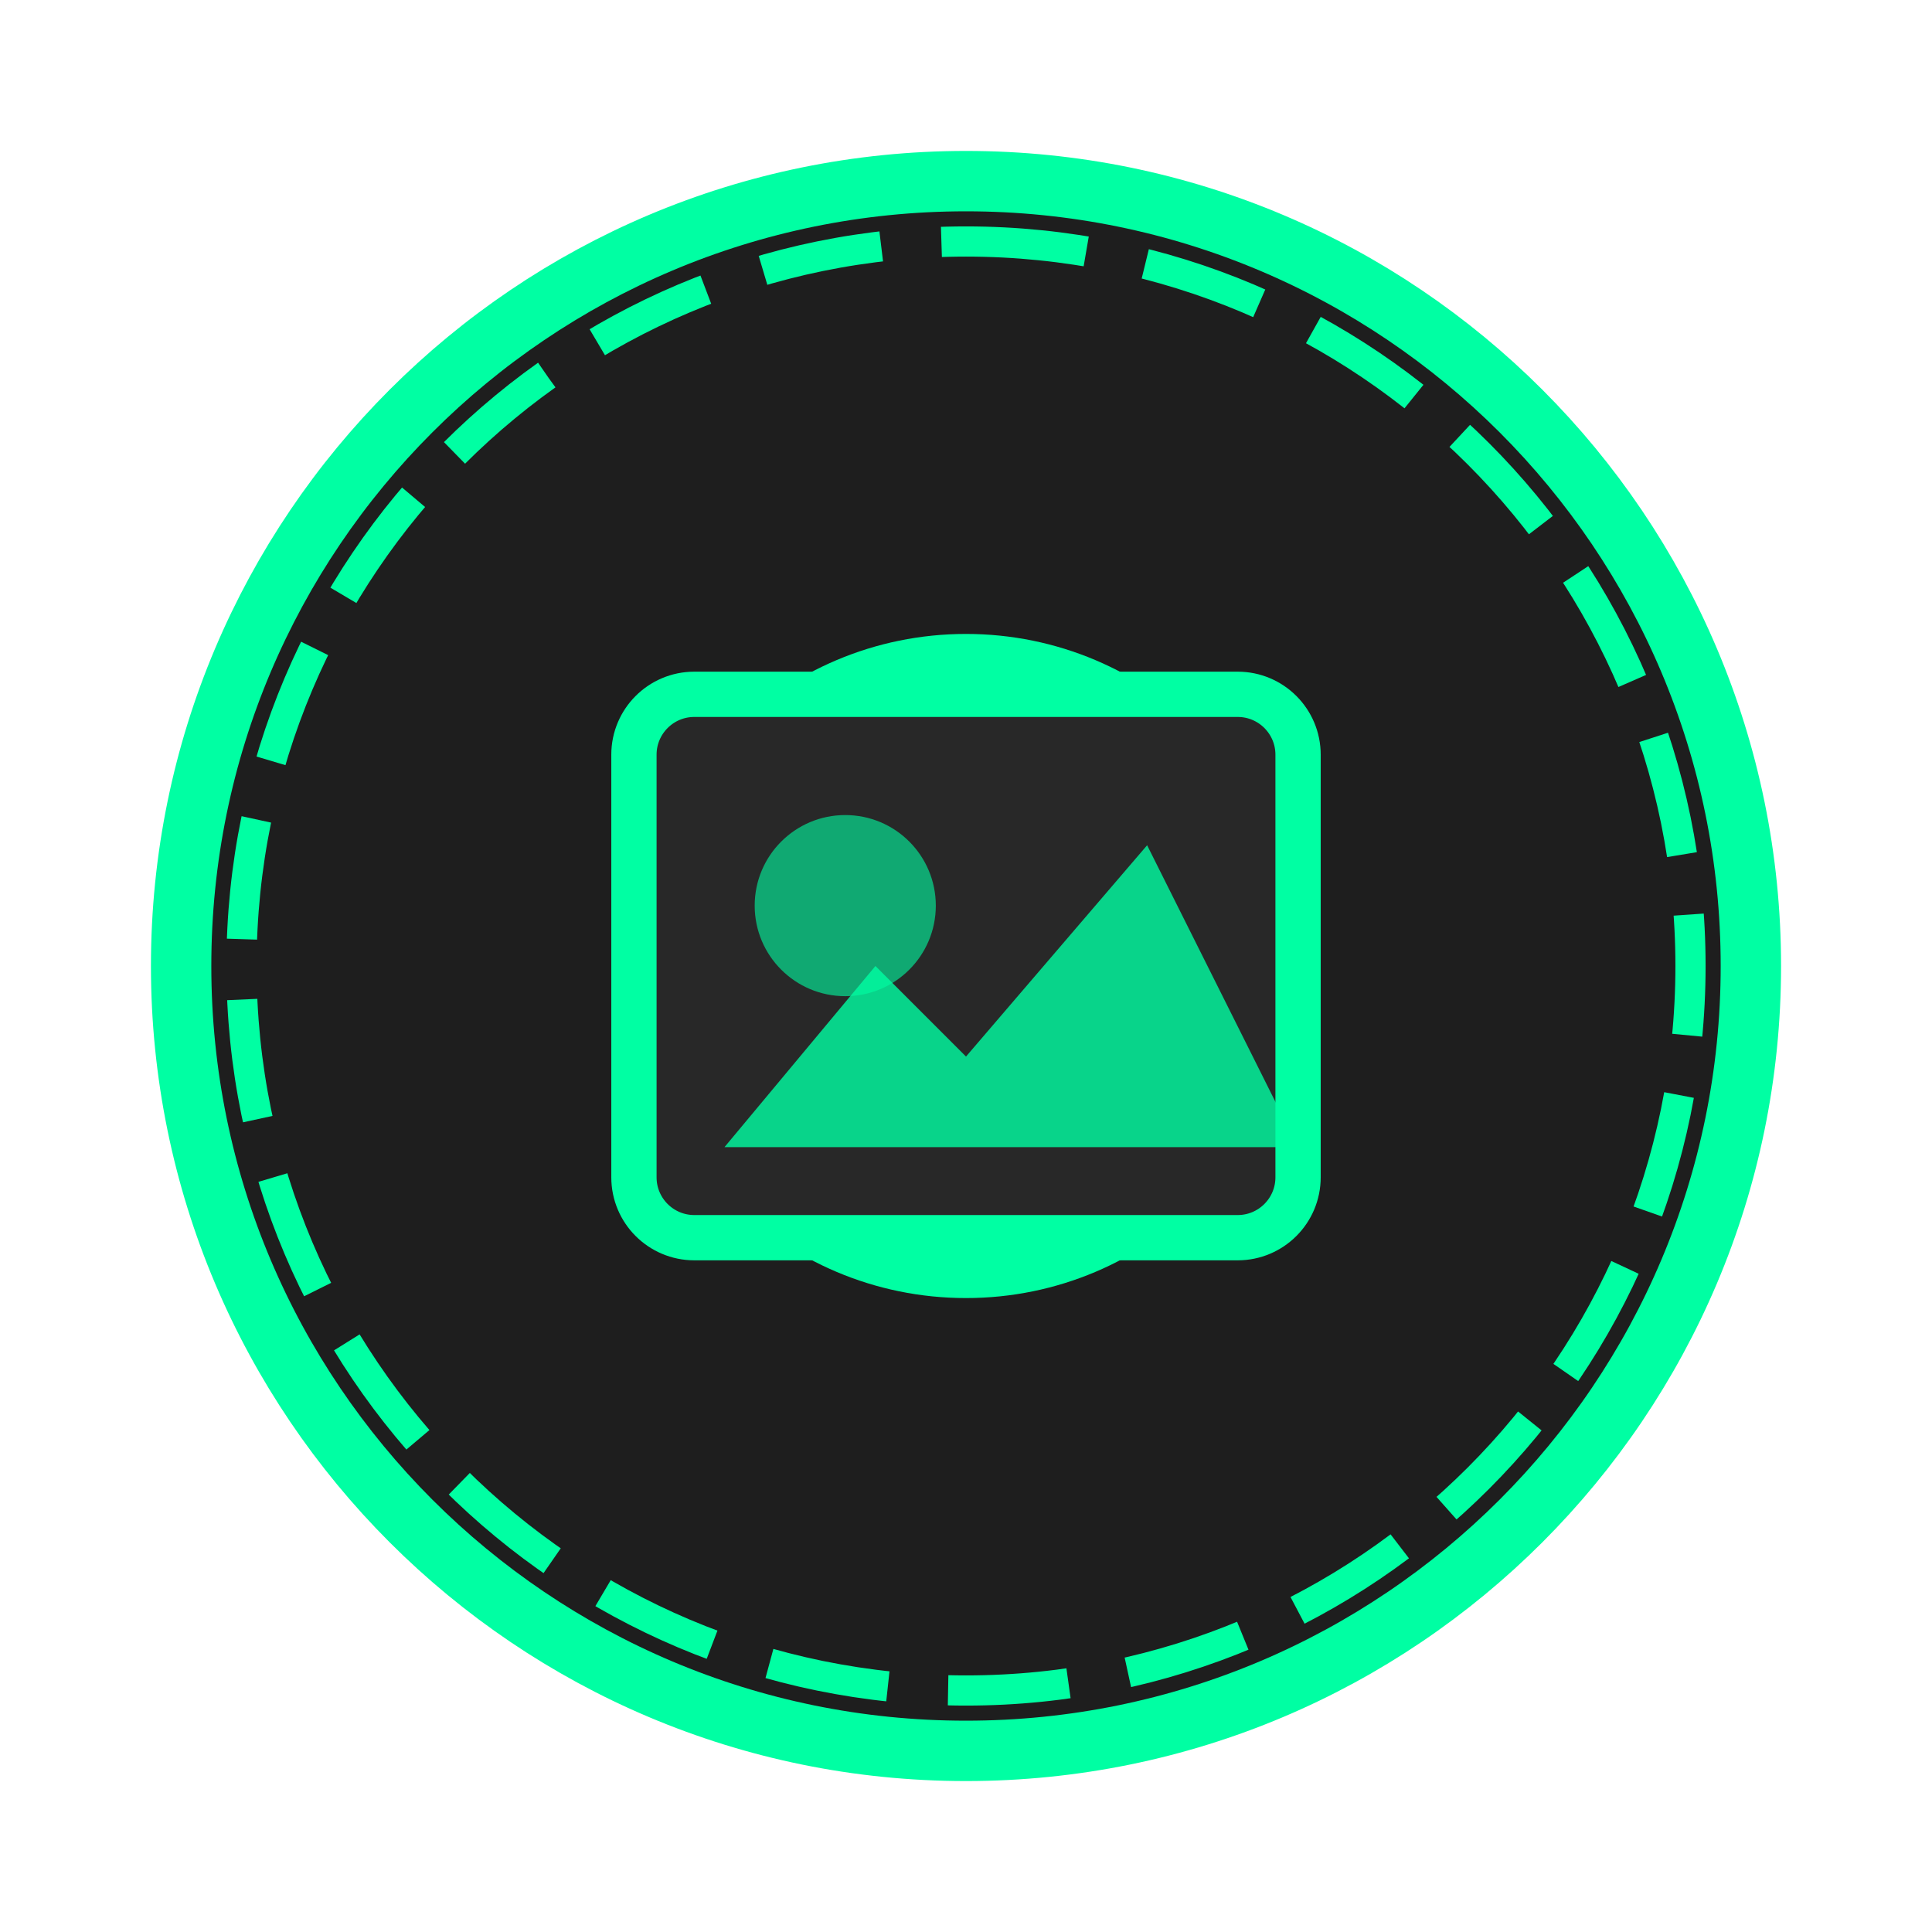
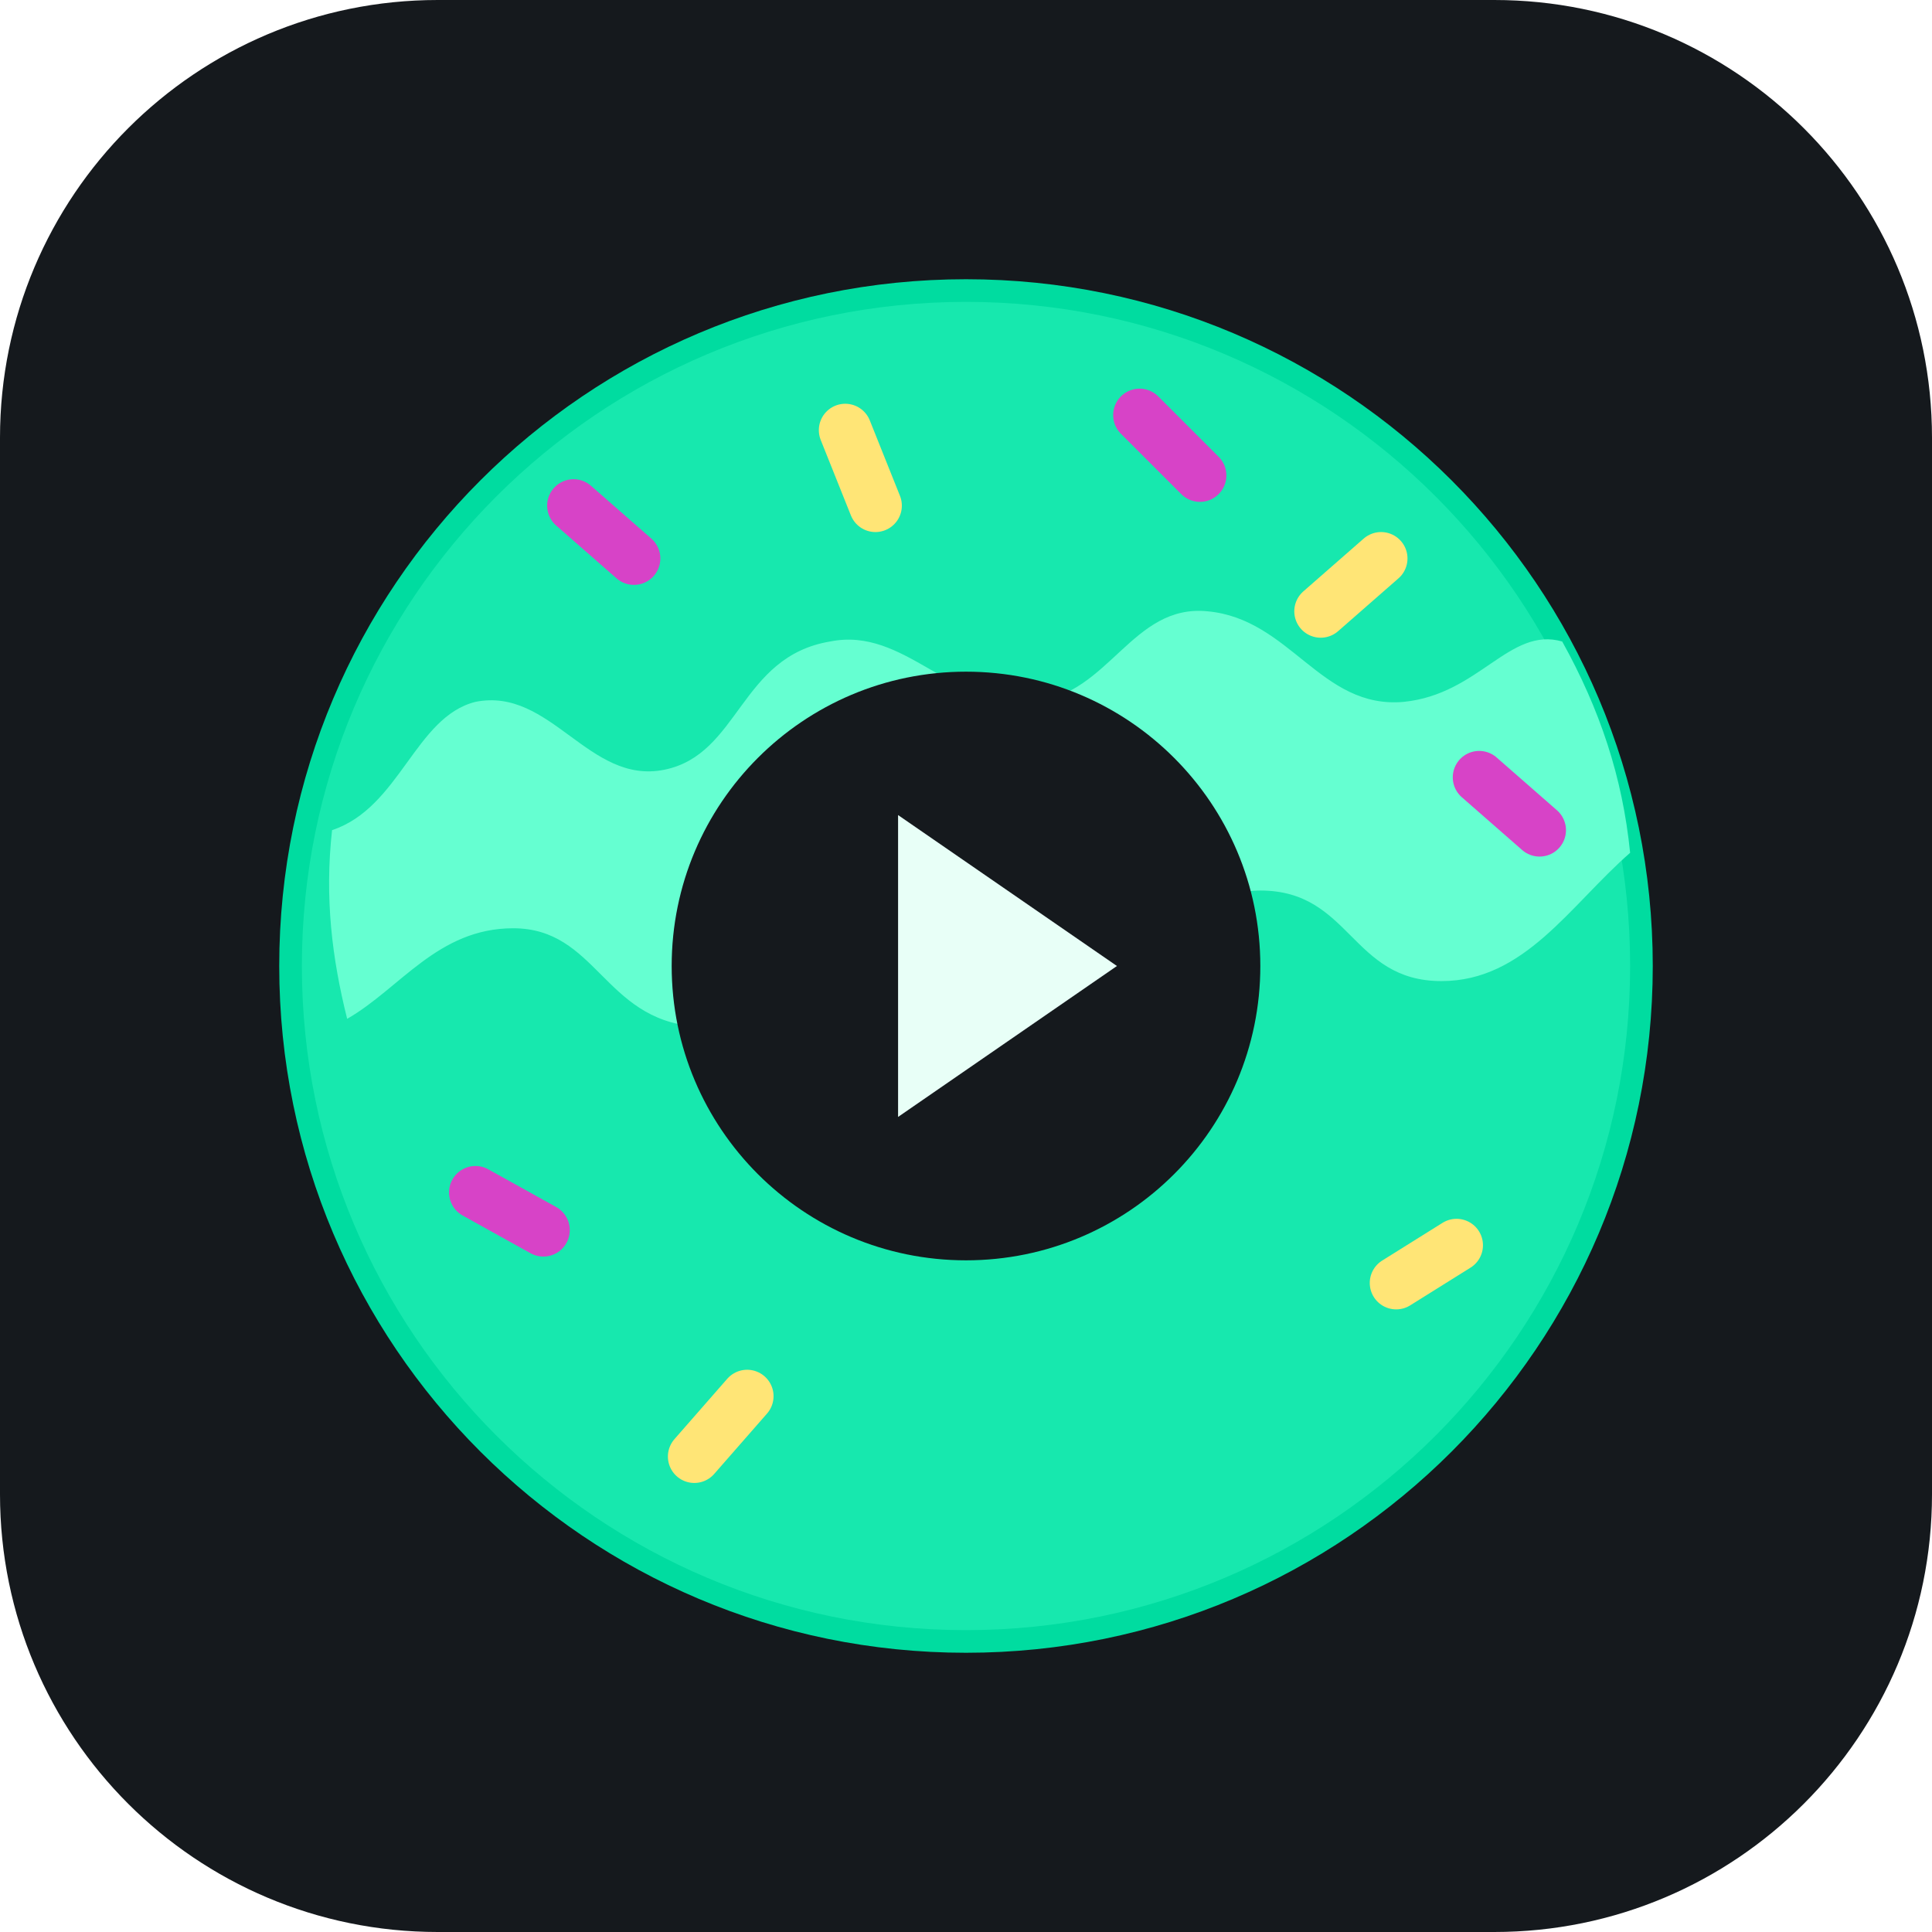
- <svg xmlns="http://www.w3.org/2000/svg" viewBox="0 0 64 64" fill="none">
-   <circle cx="32" cy="32" r="26" fill="#1e1e1e" stroke="#00FFA3" stroke-width="2" />
-   <circle cx="32" cy="32" r="10" fill="#141414" stroke="#00FFA3" stroke-width="2" />
-   <path d="M32 8c13.255 0 24 10.745 24 24s-10.745 24-24 24S8 45.255 8 32 18.745 8 32 8z" fill="none" stroke="#00FFA3" stroke-width="1" stroke-dasharray="4 2" />
-   <g transform="translate(20, 20)">
-     <rect x="1" y="3" width="22" height="18" rx="2" fill="#282828" stroke="#00FFA3" stroke-width="1.5" />
-     <circle cx="8" cy="10" r="3" fill="#00FFA3" opacity="0.6" />
-     <path d="M4 18l5-6 3 3 6-7 5 10H4z" fill="#00FFA3" opacity="0.8" />
+ <svg xmlns="http://www.w3.org/2000/svg" viewBox="0 0 256 256" fill="none">
+   <rect width="256" height="256" rx="58" fill="#15191D" />
+   <circle cx="128" cy="128" r="91" fill="#00DCA0" />
+   <path d="M128 40c48.6 0 88 39.4 88 88 0 48.6-39.4 88-88 88-48.6 0-88-39.4-88-88 0-48.6 39.4-88 88-88Z" fill="#17E8AE" />
+   <path d="M44 110c9-3 11-15 19-17 10-2 15 11 25 9 10-2 10-15 22-17 10-2 16 9 27 8 10-1 13-13 23-12 11 1 15 13 26 12 10-1 14-10 21-8 5 9 8 18 9 28-8 7-14 17-25 17-12 0-12-12-24-12-11 0-13 14-25 15-11 1-14-11-25-10-11 1-13 14-25 13-12-1-13-13-24-13-10 0-15 8-22 12-2-8-3-16-2-25Z" fill="#65FFD1" />
+   <circle cx="128" cy="128" r="39" fill="#15191D" />
+   <path d="m119 108 29 20-29 20v-40Z" fill="#E8FFF7" />
+   <g stroke="#D743C7" stroke-width="7" stroke-linecap="round">
+     <path d="m76 67 8 7" />
+     <path d="m151 55 8 8" />
+     <path d="m196 103 8 7" />
+     <path d="m63 158 9 5" />
+   </g>
+   <g stroke="#FFE576" stroke-width="7" stroke-linecap="round">
+     <path d="m112 57 4 10" />
+     <path d="m183 74-8 7" />
+     <path d="m193 165-8 5" />
+     <path d="m92 193 7-8" />
  </g>
</svg>
